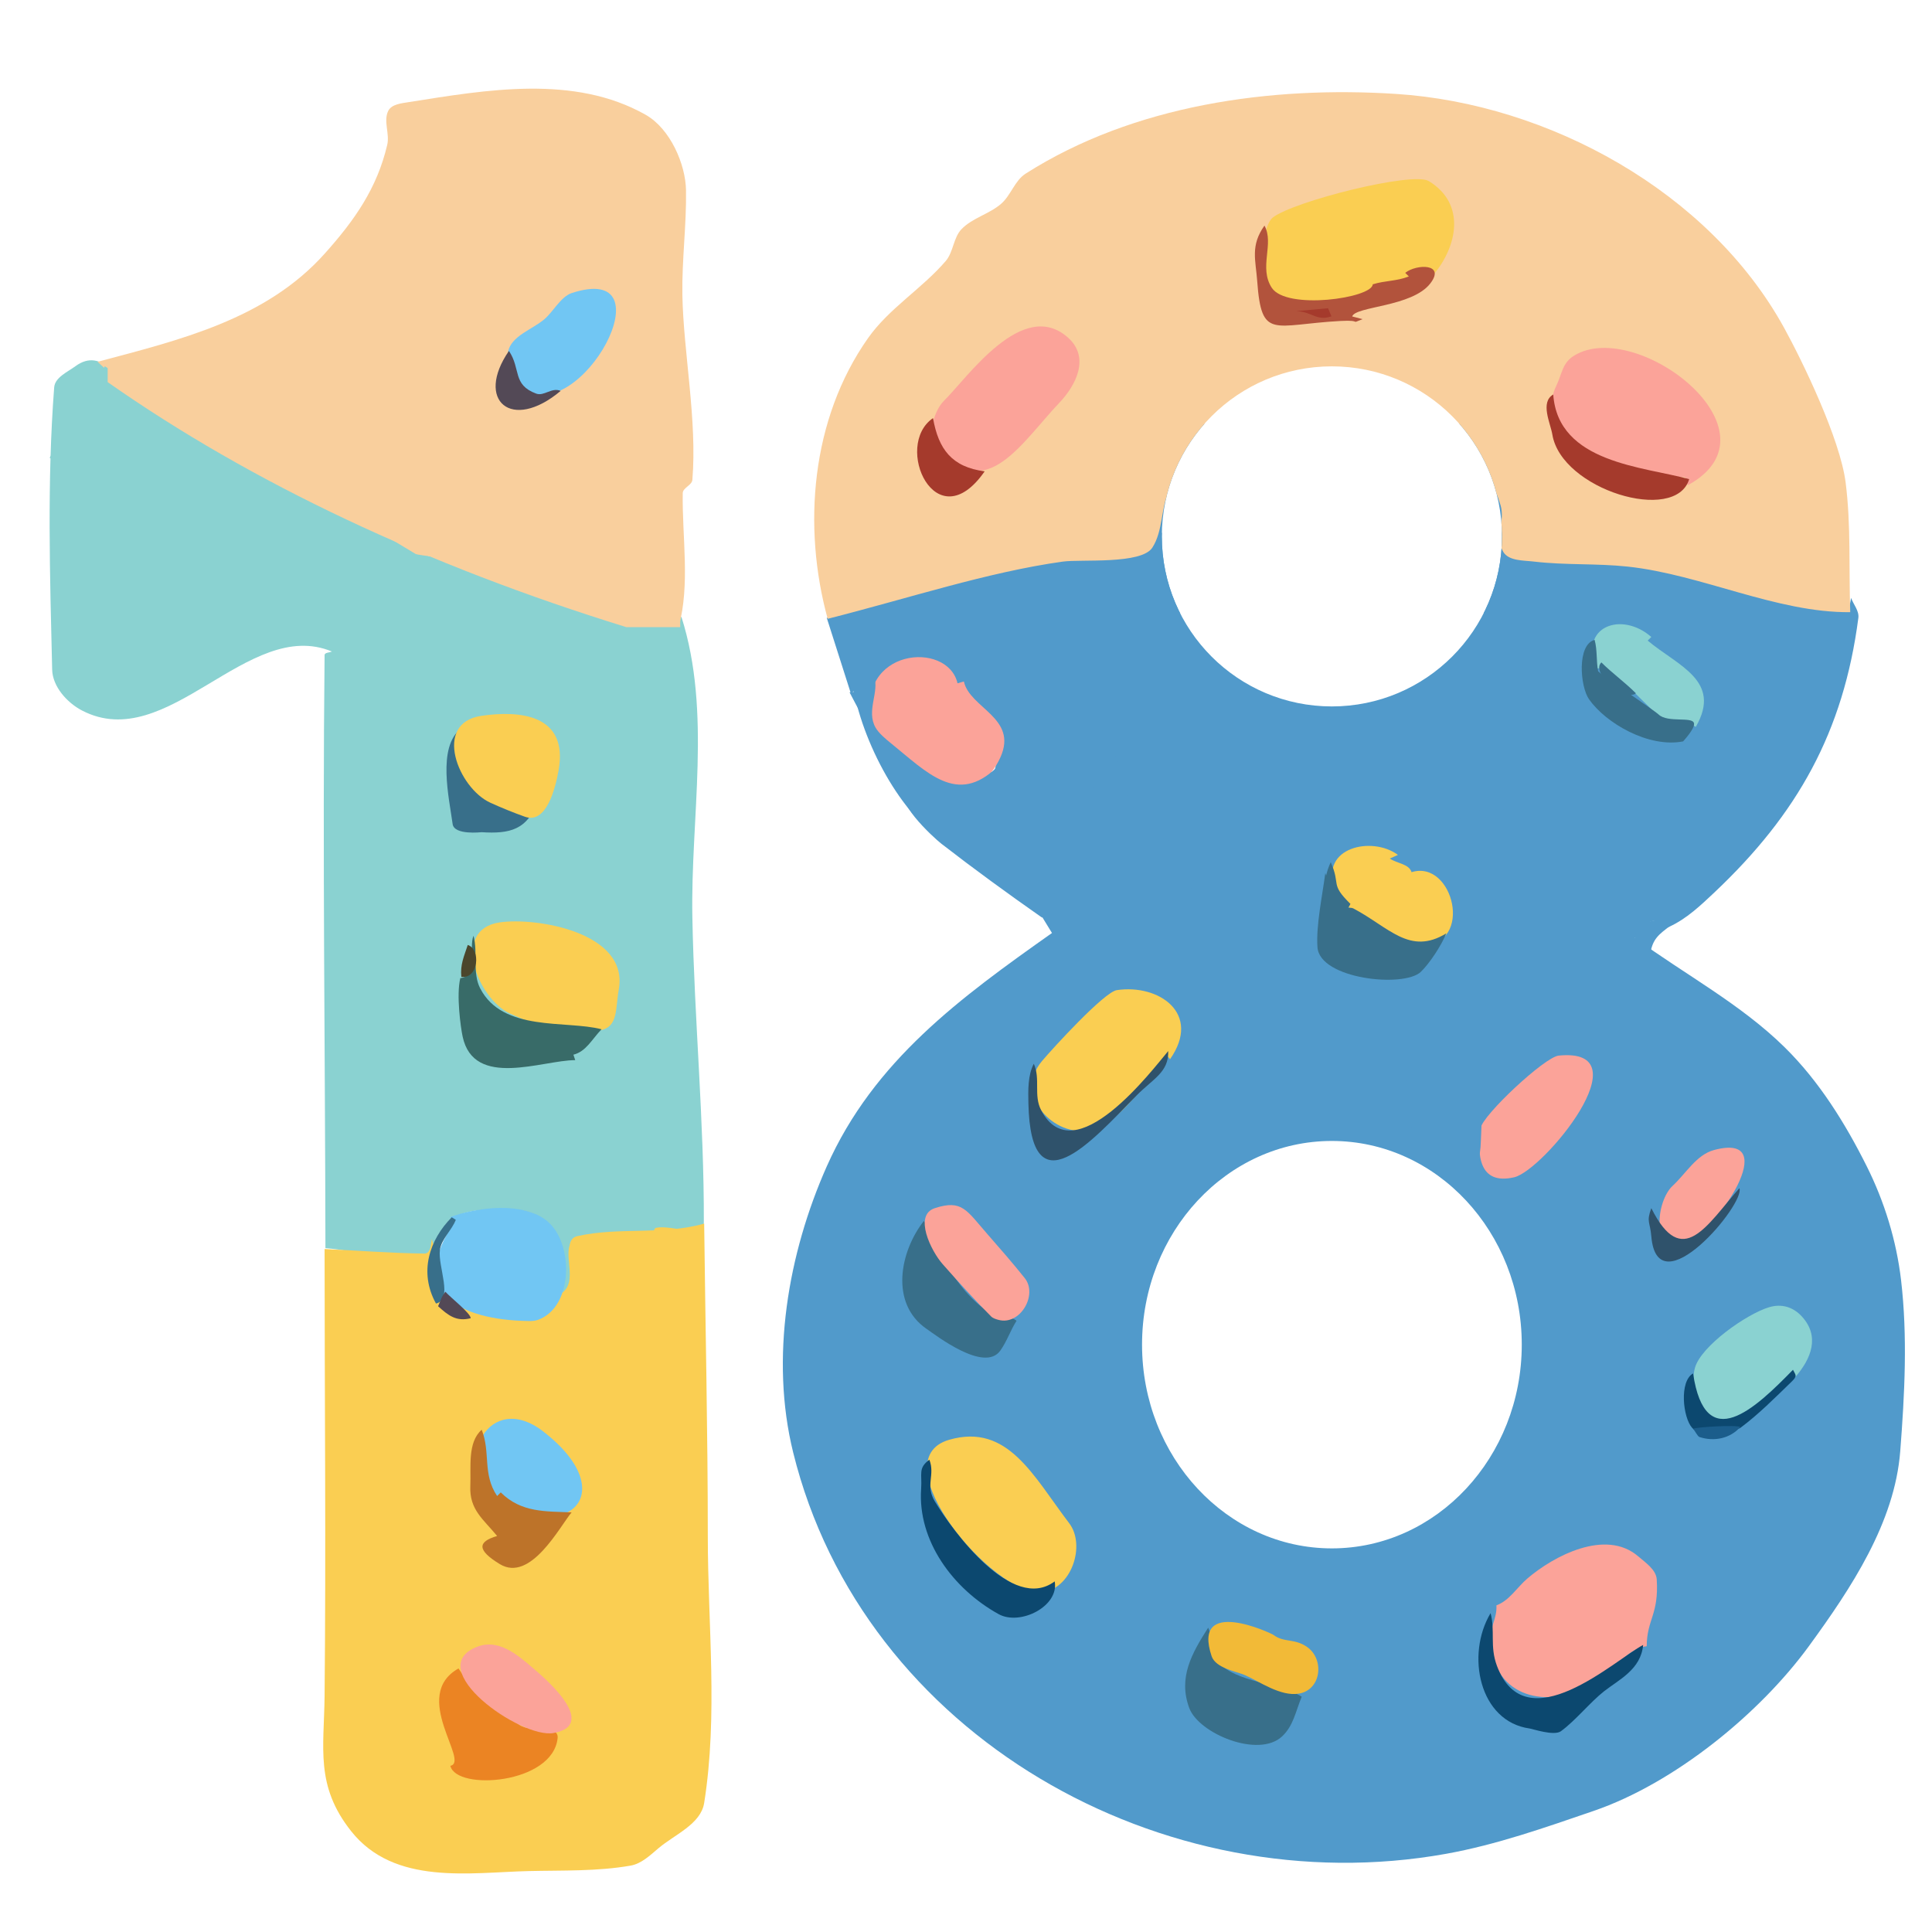
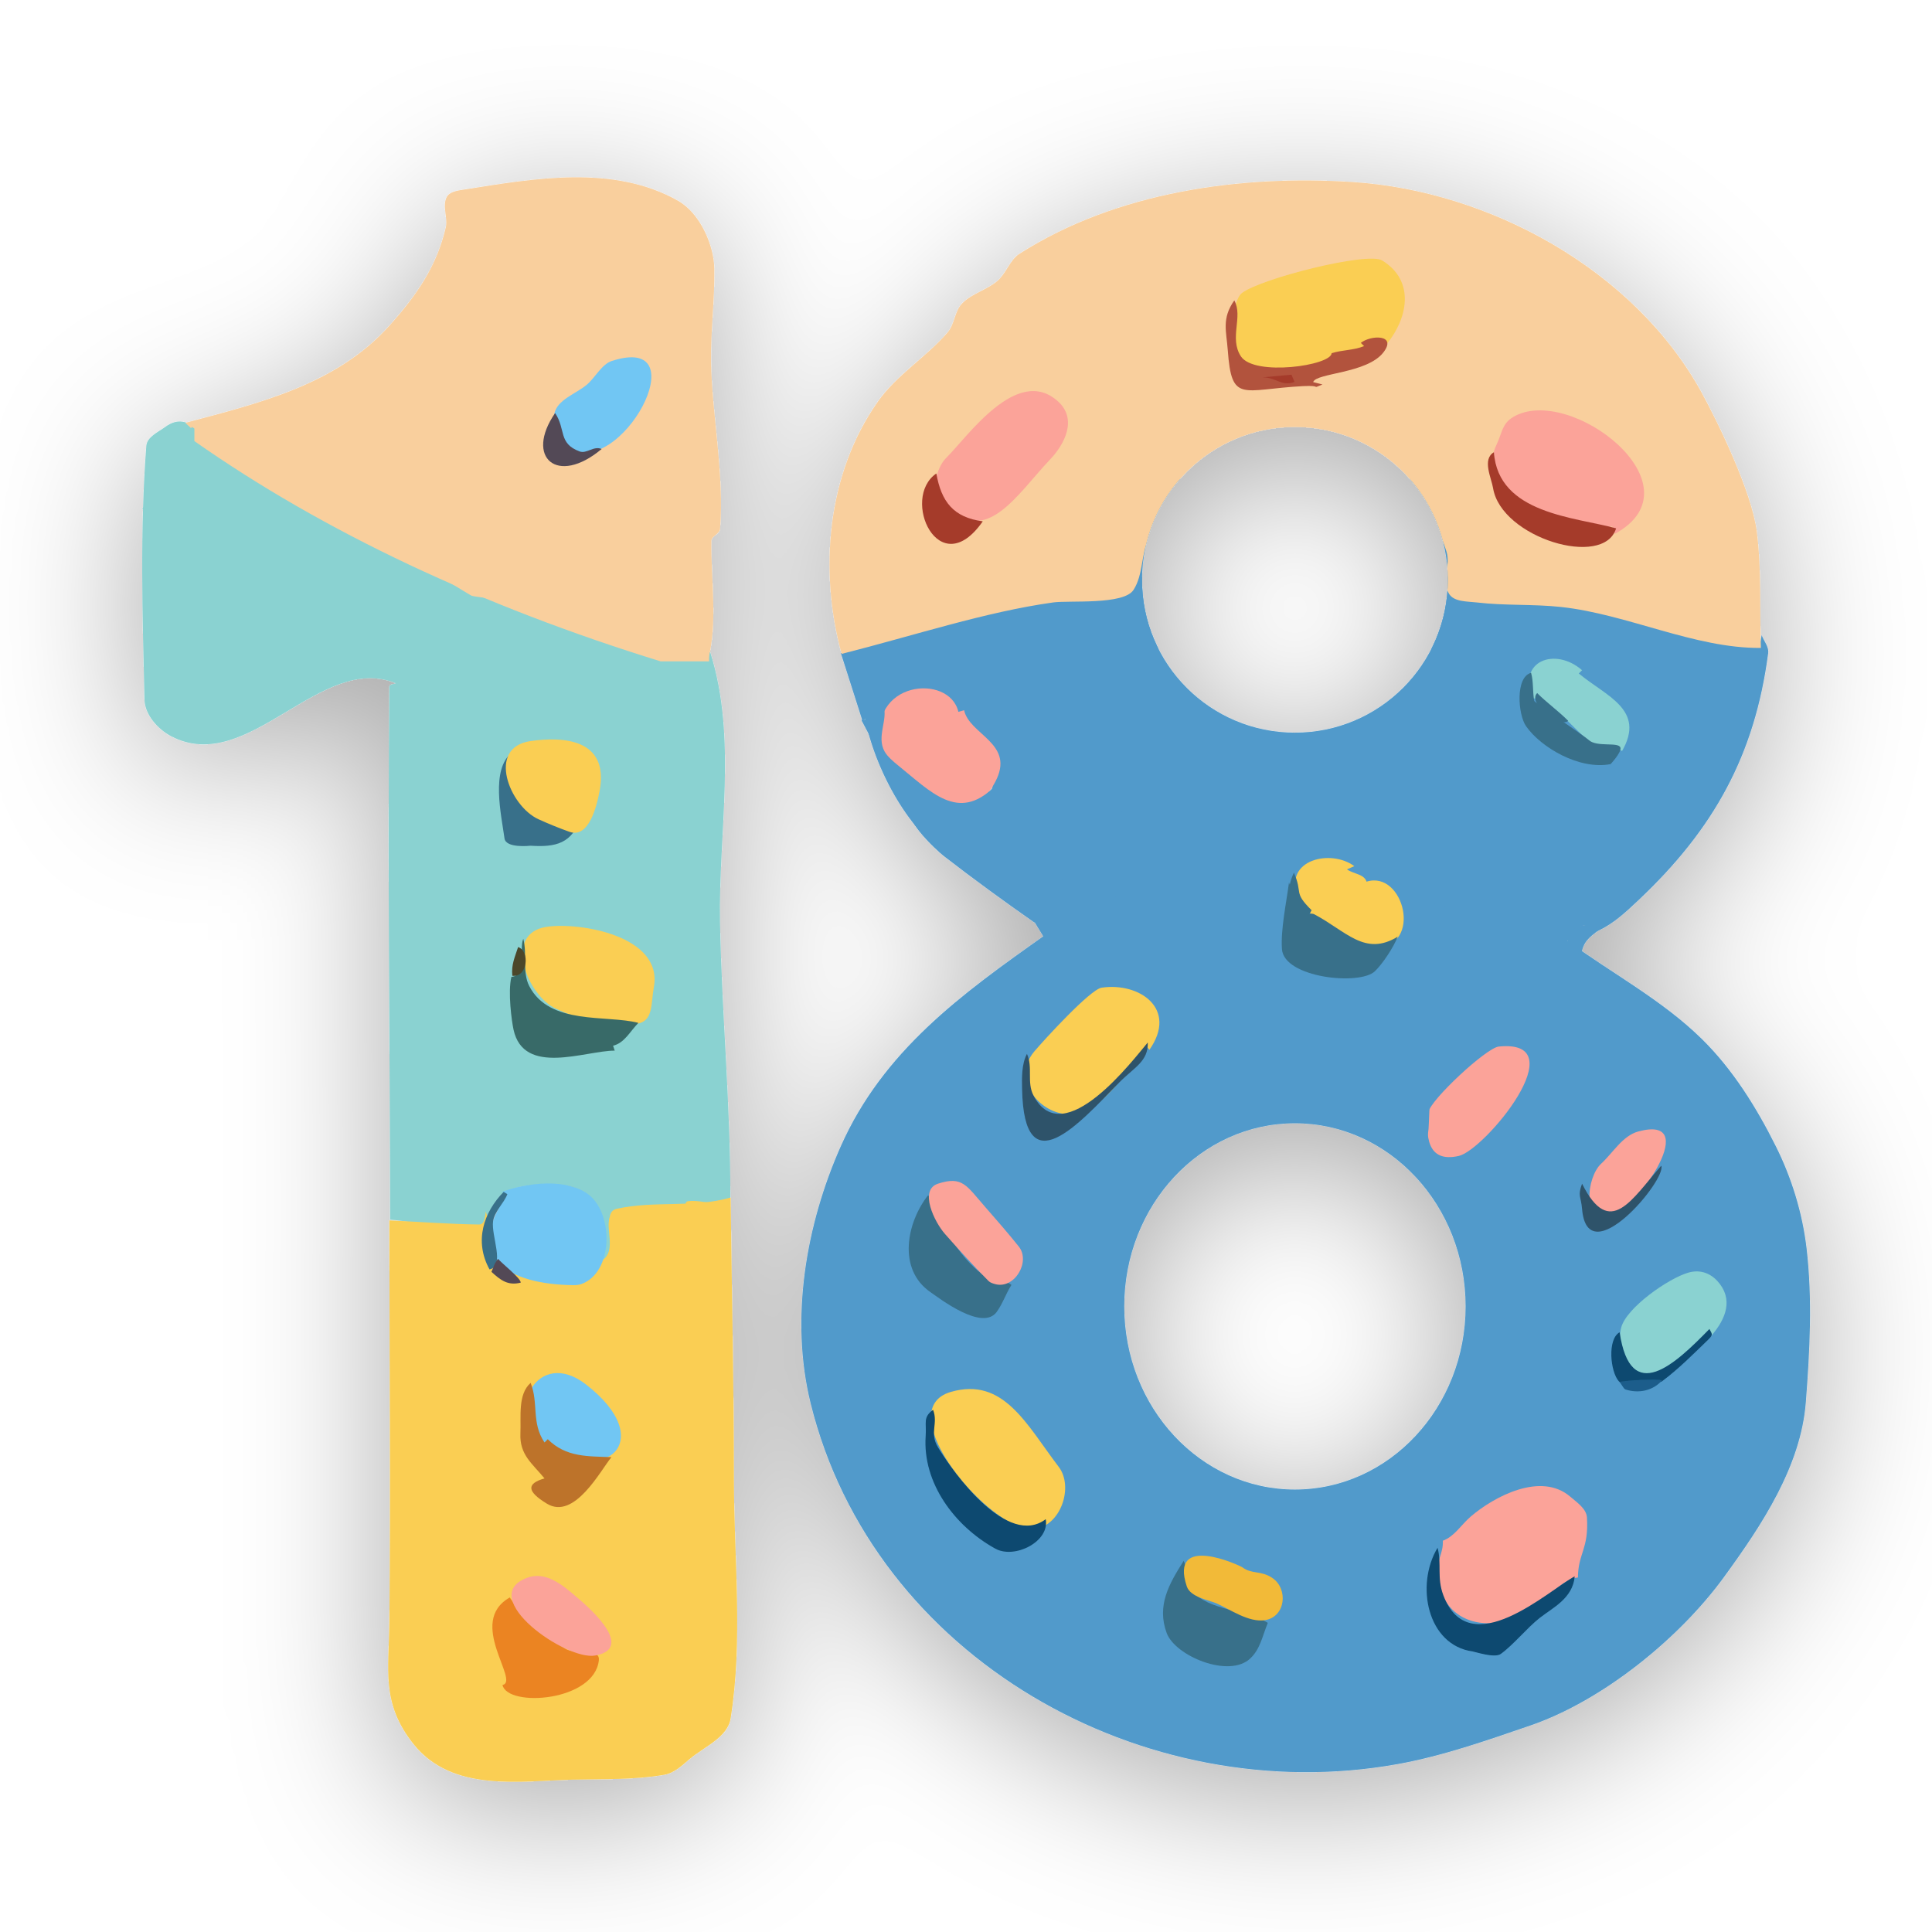
<svg xmlns="http://www.w3.org/2000/svg" xml:space="preserve" stroke-miterlimit="10" style="fill-rule:nonzero;clip-rule:evenodd;stroke-linecap:round;stroke-linejoin:round" viewBox="0 0 1024 1024">
+   <defs>
+     <filter id="b" width="1120.53" height="1120.53" x="-48.267" y="-33.267" color-interpolation-filters="sRGB" filterUnits="userSpaceOnUse">
+       <feDropShadow dx="0" dy="15" flood-color="#000" flood-opacity=".333" in="SourceGraphic" result="Shadow" stdDeviation="40" />
+     </filter>
+   </defs>
  <clipPath id="a">
    <path d="M0 0h1024v1024H0z" />
  </clipPath>
-   <g clip-path="url(#a)">
-     <path fill="#face52" d="M326.833 640.182h39.016v23.712h-39.016v-23.712Zm-74.31-12.854h69.937v93.286h-69.937v-93.286Z" />
-     <path fill="#face52" d="M213.27 678.275h104.572v31.664H213.27v-31.664Z" />
-     <clipPath id="b" clip-rule="nonzero">
-       <path d="M-62.692-110.618V1134.62H1252.98V-110.618H-62.692Zm768.603 304.792c49.782 0 90.176 40.341 90.176 90.123 0 49.783-40.394 90.124-90.176 90.124-49.783 0-90.124-40.341-90.124-90.124 0-49.782 40.341-90.123 90.124-90.123Zm0 410.556c55.567 0 100.657 48.322 100.657 107.946 0 59.625-45.09 107.999-100.657 107.999-55.567 0-100.604-48.374-100.604-107.999 0-59.624 45.037-107.946 100.604-107.946Z" />
+   <g clip-path="url(#a)" filter="url(#b)">
+     <clipPath id="c" clip-rule="nonzero">
+       <path d="M51.733 51.733h920.534v920.534H51.733V51.733Z" />
    </clipPath>
-     <g clip-path="url(#b)">
-       <g fill="#519acb">
-         <path d="M480.95 325.195h77.052v77.246H480.95v-77.246Zm24.497-100.614h438.08v100.26h-438.08v-100.26Zm55.308 153.537h104.55v101.923h-104.55V378.118Z" />
-         <path d="M463.428 398.946c-15.704-33.776-17.064-66.443-3.038-72.964 14.026-6.522 38.127 15.572 53.831 49.348 15.703 33.775 17.064 66.442 3.037 72.964-14.026 6.521-38.126-15.573-53.83-49.348Z" />
+     <g clip-path="url(#c)">
+       <path fill="#face52" d="M345.542 627.23h35.074v21.316h-35.074V627.23Zm-66.801-11.555h62.87v83.86h-62.87v-83.86Z" />
+       <path fill="#face52" d="M243.454 661.474h94.006v28.465h-94.006v-28.465Z" />
+       <clipPath id="d" clip-rule="nonzero">
+         <path d="M-4.625-47.708V1071.71H1178.11V-47.708H-4.624Zm690.943 273.995c44.752 0 81.065 36.265 81.065 81.017 0 44.753-36.313 81.018-81.065 81.018-44.753 0-81.018-36.265-81.018-81.018 0-44.752 36.265-81.017 81.018-81.017Zm0 369.073c49.952 0 90.487 43.44 90.487 97.039 0 53.601-40.535 97.087-90.487 97.087S595.879 746 595.879 692.399c0-53.599 40.487-97.039 90.439-97.039Z" />
+       </clipPath>
+       <g clip-path="url(#d)">
+         <g fill="#519acb">
+           <path d="M484.087 344.07h69.267v69.441h-69.267V344.07Zm22.022-90.448h393.816v90.13H506.109v-90.13Zm49.72 138.024h93.986v91.624h-93.986v-91.624Z" />
+           <path d="M468.336 410.369c-14.117-30.363-15.34-59.729-2.731-65.592 12.609-5.863 34.274 13.999 48.392 44.362 14.116 30.363 15.339 59.729 2.73 65.592-12.609 5.862-34.274-14-48.391-44.362Z" />
+         </g>
+         <path fill="#519acb" d="m445.659 346.141 11.472 35.951c7.71-5.12 24.015-21.589 37.42-15.183 10.122 4.837 18.671 12.65 26.706 20.477 3.266 3.182 4.407 7.983 6.61 11.974l7.356-6.923c9.408 7.541 24.548.297 35.911 4.327 5.975 2.118 9.649 8.864 12.003 14.749 4.118 10.296-8.507 10.902-13.138 12.328.869 8.907 14.353 10.85 22.336 14.892l-4.326-12.114 5.192-.866c2.58 7.569 2.922 16.325 7.74 22.708 4.787 6.341 16.051 7.724 18.22 15.367l-4.367 1.603c15.928 9.935-5.946 15.174-12.939 16.57-1.01-2.596-.417-6.822-3.029-7.788-6.5-2.404-13.844-.673-20.766-1.009l-3.154-21.156-10.276-.267.061 4.463 9.282 2.859-12.79 4.293.516 10.239-11.652.281c3.502 12.311 5.544 7.859-1.844 14.575l4.759 7.788c-43.369 30.657-84.905 60.773-107.303 111.198-18.439 41.511-27.103 91.325-16.009 136.293 33.305 135.004 176.439 215.453 311.094 191.242 24.016-4.317 47.211-12.523 70.296-20.434 38.491-13.191 79.094-46.286 102.626-78.583 20.121-27.618 40.838-58.771 43.471-92.839 2.095-27.118 3.551-54.582.378-81.594-2.202-18.71-7.898-37.259-16.323-54.109-10.258-20.517-22.719-40.558-39.06-56.657-20.993-20.68-47.591-34.763-71.386-52.146 2.661-2.651 4.416-6.78 7.985-7.953 2.796-.918 5.778 3.784 8.451 2.553 8.146-3.749 14.886-10.138 21.406-16.295 39.52-37.317 61.504-76.405 68.591-130.814.436-3.348-2.308-6.346-3.462-9.519l-1.115 6.112c-15.655-.529-30.203-8.498-45.614-11.304-8.66-1.577-17.776.929-26.393-.866-8.402-1.749-15.445-8.056-23.886-9.606-22.51-4.133-45.514-4.874-68.271-7.311-5.602-72.579-82.959-118.751-140.19-61.397-7.829 7.846-12.958 18.125-17.74 28.124-4.801 10.04-.816 26.702-10.816 31.585-23.873 11.658-52.831 6.406-78.767 12.161-25.52 5.664-50.177 14.68-75.266 22.021Z" />
+         <path fill="#f9cf9d" d="M446.091 346.574c38.537-9.751 76.19-22.266 112.063-27.26 8.595-1.196 37.398 1.453 42.631-6.651 5.188-8.034 3.972-18.888 8.053-27.537 13.776-29.203 42.889-59.166 78.729-57.443 37.547 1.805 68.344 29.455 79.137 64.806 2.162 7.08-2.524 15.815 1.269 22.172 2.64 4.424 9.624 4.047 14.74 4.653 14.79 1.756 29.81.797 44.618 2.391 35.284 3.799 70.957 22.049 105.983 21.71-.735-20.618.414-41.389-2.207-61.853-2.651-20.709-20.41-57.462-29.303-73.624-35.745-64.965-112.299-106.749-184.858-111.451-59.693-3.87-125.058 5.198-176.533 37.978-5.207 3.317-7.012 10.334-11.681 14.375-5.638 4.883-13.659 6.699-18.847 12.057-3.935 4.064-3.862 10.909-7.546 15.203-11.312 13.183-26.981 22.509-36.991 36.705-27.224 38.609-31.292 89.873-19.257 133.769Z" />
+         <path fill="#8ad2d1" d="M209.85 362.15c-1.153.577-3.447.44-3.461 1.73-1.014 94.182.267 188.374.4 282.561 15.684 1.132 31.766 7.085 47.051 3.395 7.42-1.79 7.128-14.784 13.988-18.129 9.184-4.478 20.251-4.195 30.446-3.535 21.429 1.39 20.7 25.616 21.476 39.447 8.947-6.959-3.825-24.545 8.862-25.843 10.98-1.123 22.179.991 33.107-.551 1.73-.243.977-4.153 2.688-4.495 7.458-1.493 22.661 5.154 22.684-2.451.141-48.486-4.539-96.878-5.469-145.355-.915-47.761 9.281-97.691-5.191-143.216-12.718 1.106-36.443-3.995-48.017-7.407-19.914-5.868-38.534-15.626-58.422-21.582-4.522-1.355-9.547.849-14.159-.154-15.114-3.285-32.453-13.564-47.281-18.452-25.806-8.506-48.825 14.229-74.313-6.166l4.653-2.919-6.058-1.731 21.634-2.596c-9.639-3.896-19.776-6.732-28.915-11.687-13.332-7.228-6.27-22.807-5.7-34.609-11.497-4.163-19.084-21.771-32.182-12.191-3.849 2.814-9.761 5.349-10.125 10.102-3.427 44.699-2.024 89.67-.96 134.487.19 8.024 7.079 15.741 14.198 19.448 40.834 21.27 79.02-44.735 119.066-28.101Z" />
+         <path fill="#face52" d="M257.445 642.091c-.244 1.149-.175 6.962-3.461 6.923-15.881-.192-31.73-1.442-47.595-2.164 0 70.959.704 141.921 0 212.877-.248 24.99-4.553 42.823 12.691 64.543 20.592 25.937 56.556 19.618 84.661 18.963 16.172-.375 32.524.189 48.459-2.596 5.077-.886 9.203-4.824 13.126-8.165 7.824-6.666 20.308-11.537 21.921-21.689 6.653-41.881 1.731-84.801 1.731-127.207 0-49.617-1.154-99.227-1.731-148.84-19.676 5.622-40.296 1.49-60.404 5.959-7.609 1.691-1.257 15.757-4.064 23.029-2.403 6.226-7.792 11.125-13.166 15.08-3.515 2.586-22.863 1.938-24.477 1.795-41.295-3.646-18.732-11.219-27.691-38.508Z" />
+         <path fill="#f9cf9d" d="M98.22 224.126c7.043 6.302 13.988 14.118 23.175 16.338.369 5.633-1.033 11.674 1.107 16.897 7.144 17.44 55.31 30.69 72.17 30.013-1.561 2.589-5.78 6.926.03 9.761 3.771 1.841 8.606.159 12.456 1.832 1.576.685.744 3.948 2.335 4.596 11.17 4.55 6.393-3.425 14.635 1.907 13.321 8.614 28.204 12.158 43.967 11.736l.76 4.119c13.798 2.107 20.974 6.502 32.606 6.373l-2.479 2.866c13.62 1.555 73.32 14.951 76.151 19.904 5.477-20.54 1.593-42.49 1.896-63.746.036-2.612 4.376-3.745 4.593-6.348 2.364-28.284-4.328-61.379-4.759-88.266-.265-16.594 1.997-33.163 1.731-49.757-.196-12.284-7.461-29.283-19.26-35.95-34.033-19.235-75.861-11.868-112.844-6.009-3.492.553-8.171.989-9.762 4.144-2.429 4.819.748 10.928-.485 16.181-4.869 20.76-15.556 35.96-29.854 51.921-28.131 31.401-69.301 41.111-108.169 51.488Z" />
+         <path fill="#519acb" d="M535.223 390.706c-14.383 10.388-2.675 24.757-15.046 37.697-14.16 14.81-14.535 7.924-32.771-1.261-.914-.46-2.134-.132-3.053.317-8.68 4.241 12.115 23.335 15.924 26.289 15.748 12.212 31.44 23.611 47.926 35.176 7.692-5.449 4.771-1.508 6.057-13.413l5.69-.264c1.998-7.406 6.511-22.02 17.675-12.717-7.187 17.934 9.792 12.304 21.201 12.548 2.297 11.824 4.782 5.436 13.846 7.789 3.883-6.214 8.955-2.075 15.144-4.76-3.276-2.745-7.724.984-9.953-2.163-3.04-4.295 5.533-9.313.866-17.307-4.779-8.186-11.333-4.141-16.465-10.105-2.456-2.855-.786-7.581-2.14-11.097-2.51-6.518-7.845-3.304-4.76-11.25-5.289-2.063-2.417-1.802-8.653 0l5.624 10.385c-8.435-1.925-13.79-7.76-21.912-10.498 6.85-.584 2.699.375 11.529-5.511-1.356-3.126-1.368-13.443-.695-17.364-3.767-2.146-6.289-6.141-10.123-8.164-11.263-5.94-24.861 5.496-35.911-4.327Z" />
+         <path fill="#fba399" d="M764.736 816.611c.319 6.768-3.386 10.394-2.886 17.33 1.952 27.048 27.263 31.983 48.039 20.972 9.267-4.911 16.472-17.834 26.445-18.799.097-12.943 5.812-15.007 4.79-31.77-.287-4.715-5.267-7.99-8.847-11.071-15.449-13.294-40.226-.215-52.82 10.579-4.93 4.226-8.609 10.565-14.721 12.759Z" />
+         <path fill="#face52" d="m728.196 182.589-3.894-1.73c3.762-1.506 8.898-3.5 10.817 1.298 10.729-13.05 15.342-33.158-2.596-44.133-7.671-4.693-64.167 9.55-74.302 17.312-6.377 4.884-8.75 39.712 5.939 40.233 19.823.705 46.53-2.57 64.036-12.98Z" />
+         <path fill="#fba399" d="m854.538 279.076 1.371 3.855c46.629-25.446-24.057-79.77-53.944-61.882-5.925 3.547-5.785 8.442-8.864 14.849-12.756 26.547 43.098 44.613 61.437 43.178Z" />
+         <path fill="#face52" d="M504.069 737.712c-33.551 9.587 21.041 74.534 43.701 72.69 14.437-1.175 21.444-22.323 13.413-32.884-17.205-22.623-29.244-47.769-57.114-39.806Zm103.41-183.454 1.731 2.163c15.29-21.82-5.365-35.919-25.347-32.924-6.041.905-30.611 27.814-35.66 33.79-13.528 16.01 5.614 36.668 22.931 32.883 14.18-3.1 27.447-23.744 36.345-35.912Z" />
+         <path fill="#fba399" d="m498.012 267.827 1.731-2.597c21.428 27.239 39.125-3.089 56.814-21.68 7.688-8.079 14.65-21.317 4.212-30.801-21.639-19.659-48.216 19.115-59.295 29.982-5.415 5.311-8.384 18.942-3.462 25.096Z" />
+         <path fill="#face52" d="M337.922 542.575c8.425-1.622 7.013-10.436 8.635-19.363 4.948-27.232-39.274-34.546-56.749-31.988-23.462 3.436-10.434 36.442 4.874 43.397a212.36 212.36 0 0 0 16.414 6.656c10.149 3.625 16.997 3.192 26.826 1.298Z" />
+         <path fill="#71c6f3" d="m266.098 631.707 2.596 1.731c-23.358 33.608 1.244 47.236 34.877 47.717 1.51.022 3.075-.046 4.497-.556 16.954-6.085 17.064-36.401 4.526-46.94-11.457-9.632-33.833-6.748-46.496-1.952Z" />
+         <path fill="#fba399" d="m510.992 376.428-3.028.866c-4.77-20.604-48.583-16.547-40.934 18.898 3.164 14.66 21.132 21.81 34.083 29.375 12.12 7.079 22.724-2.828 27.296-13.016 8.454-18.839-14.623-23.336-17.417-36.123Z" />
+         <path fill="#519acb" d="M746.801 438.301c2.54 7.363-1.572 14.961.432 22.066 1.399 4.958 9.356.551 11.683 4.759 2.172 3.928-.217 7.056.405 11.295.837 5.716 7.248 3.085 10.411 5.147 6.153 4.01-.253 7.587 9.519 3.895l-2.162-2.164c4.868-3.855 10.151-8.19 16.307-9.008-2.01-4.62 3.243-12.234 6.192-16.52-14.603-7.12 7.672-28.376-27.84-26.088l-1.412 5.574-23.535 1.044Z" />
+         <path fill="#8ad2d1" d="M894.776 674.542c-10.62 3.106-32.636 18.515-35.479 28.989-3.204 11.805 4.838 31.841 20.135 24.722 15.242-7.093 47.938-30.445 30.883-49.208-4.282-4.711-9.818-6.177-15.539-4.503Z" />
+         <path fill="#fba399" d="M794.395 554.691c-6.668.665-36.384 28.464-37.209 34.614-1.647 12.258-1.058 27.301 16.008 23.364 13.849-3.195 62.55-62.103 21.201-57.978Z" />
+         <path fill="#face52" d="M724.302 467.29c-1.315-4.041-6.813-4.032-10.384-6.49l3.894-1.731c-12.464-9.21-37.146-3.439-30.114 15.618 4.292 11.633 17.969 16.047 27.518 21.592 6.337 3.68 6.466 5.761 13.964 5.761 24.921 0 15.071-40.917-4.878-34.75Z" />
+         <path fill="#71c6f3" d="m288.597 765.404 1.731-1.731c28.506 25.038 59.534.52 20.202-29.921-25.54-19.766-43.616 14.19-21.933 31.652Z" />
+         <path fill="#eb8423" d="M266.322 893.082c2.744 12.036 48.823 8.764 51.091-13.182.7-6.765-12.741-2.562-17.998-6.174-15.417-10.592-20.592-13.885-29.221-27.039-23.092 13.09 5.63 44.518-3.872 46.395Z" />
+         <path fill="#386f8a" d="M491.955 633.438c-11.385 14.422-16.432 39.327 1.298 51.488 4.716 3.235 27.47 20.865 35.047 10.384 3.176-4.394 4.87-9.708 7.788-14.278-3.75-3.001-6.108.499-9.745-1.705-18.872-11.437-25.251-28.462-34.388-45.889Zm135.427 193.839c-7.796 12.233-14.368 23.74-9.023 38.241 4.497 12.208 33.059 24.107 44.277 13.525 5.318-5.016 6.277-11.377 9.312-18.883-10.698-6.875-31.255-6.423-40.023-16.784-3.995-4.721-1.938-10.816-4.543-16.099Z" />
+         <path fill="#71c6f3" d="M293.789 219.366c-1.324 6.547.787 13.492 7.228 17.779 27.385 18.226 70.339-61.174 23.127-45.783-5.133 1.673-8.856 8.934-13.026 12.467-5.92 5.014-15.791 7.933-17.329 15.537Z" />
+         <path fill="#386b68" d="M277.347 497.577c-2.432 5.812 2.431 19.299-6.29 20.193-1.978 8.078.179 23.528 1.099 27.834 5.342 25.023 38.012 11.25 53.652 11.25l-.866-2.596c6.062-1.515 8.765-7.282 13.413-12.115-17.019-4.41-46.977 1.448-57.828-19.483-3.812-7.352-.996-16.888-3.18-25.083Z" />
+         <path fill="#8ad2d1" d="M812.375 370.338c8.275-2.472 26.824 22.435 34.374 25.993 3.949 1.861 9.348-.69 12.98 1.73 12.694-22.056-8.617-29.102-22.932-41.104l1.731-1.73c-14.08-12.369-34.569-5.147-26.153 15.111Z" />
+         <path fill="#fba399" d="M497.147 627.38c-10.269 3.335-1.734 20.5 3.691 26.628 7.513 8.487 15.092 16.932 23.108 24.947.909.908 2.249 1.302 3.488 1.644 10.325 2.852 18.932-11.913 12.548-19.903-5.693-7.123-11.691-14-17.702-20.858-10.081-11.498-12.105-16.688-25.133-12.458Z" />
+         <path fill="#386f8a" d="M683.198 467.723c-1.423 10.838-4.46 25.02-3.74 35.338 1.061 15.201 41.205 19.45 49.259 11.718 4.101-3.937 9.751-12.464 12.126-18.328-17.433 10.669-27.286-2.887-44.233-11.854-2.548-1.348-8.846 1.775-12.265 1.637.127-6.935 1.113-12.3-1.147-18.511Z" />
+         <path fill="#fba399" d="M279.078 836.362c-26.591 10.355 20.792 43.863 36.345 41.105 23.229-4.121-7.569-29.049-9.637-30.85-8.12-7.076-16.877-14.082-26.708-10.255Z" />
+         <path fill="#0c486f" d="M494.551 747.231c-5.492 4.066-3.413 6.594-3.926 13.94-1.726 24.722 15.227 47.661 36.931 59.652 10.214 5.643 28.901-3.728 26.704-15.613-20.139 15.079-48.516-23.919-57.111-38.102-4.67-7.706.243-12.456-2.598-19.877Z" />
+         <path fill="#f2ba37" d="M658.535 830.738c-1.277-.958-39.039-18.503-29.511 10.098 1.911 5.739 11.934 7.322 15.666 8.94 6.951 3.013 17.173 10.417 25.921 8.915 10.829-1.859 12.226-16.49 3.858-22.267-6.063-4.184-10.915-1.924-15.934-5.686Z" />
+         <path fill="#0c486f" d="M761.945 820.354c-11.88 19.793-5.425 51.63 18.605 54.949 1.407.195 11.637 3.672 14.902 1.305 6.887-4.995 13.868-13.765 20.577-19.045 6.996-5.505 17.546-10.329 18.606-22.065-13.535 7.16-55.917 46.678-69.662 9.951-3.493-9.334-.761-16.594-3.028-25.095Z" />
+         <path fill="#bd7329" d="M281.242 732.953c-6.85 6.055-5.025 17.753-5.415 26.887-.479 11.247 6.234 15.773 12.77 23.736-9.307 2.727-9.752 6.701 1.298 13.413 14.617 8.879 28.496-17.819 34.181-24.662-12.311-.516-24.032.197-33.748-9.519l-1.731 1.73c-7.087-10.52-3.038-20.79-7.355-31.585Z" />
+         <path fill="#fba399" d="M868.383 599.689c-8.37 2.245-13.383 11.24-19.76 17.114-7.577 6.982-10.989 32.436 6.779 26.586 13.747-4.525 46.373-52.655 12.981-43.7Z" />
+         <path fill="#b2533c" d="M654.208 159.225c-6.803 9.57-4.182 16.425-3.461 26.393 2.05 28.342 7.384 20.778 39.806 19.038 10.992-.59 3.699 1.785 10.385-.866l-4.931-1.279c1.527-4.922 28.544-4.447 37.242-15.757 7.333-9.535-6.567-9.309-11.976-5.03l1.731 1.731c-6 2.338-11.259 1.895-17.206 3.748-.287 6.575-41.102 12.438-48.12 1.63-6.286-9.682 1.297-20.968-3.47-29.608Z" />
+         <path fill="#519acb" d="M703.101 577.622c16.652 8.906 31.594 15.87 47.594 26.394 1.828-3.418.967-6.464 3.461-9.519 1.875 4.856-.596 9.209 1.732 13.845 1.7-13.338 1.11-6.561 1.73-20.335-4.65-1.329-6.421-7.295-8.964-11.41-9.075-14.682-18.022-11.325-33.438-8.926-9.574 1.489-10.172-.486-12.115 9.951Z" />
+         <path fill="#386f8a" d="M308.068 432.676c-2.965-2.072-7.34.132-10.818-.866-8.855-2.538-20.41-13.17-21.003-22.898l-2.361.399c-1.696-3.822-.088-6.908-2.596-10.384-11.283 8.869-5.582 32.96-3.894 45.431.734 5.416 13.613 3.88 13.846 3.894 13.227.824 22.135-.955 26.826-15.576Z" />
+         <path fill="#8ad2d1" d="M121.584 240.567c-5.138 5.986-4.523 15.382-4.314 23.266.364 13.745 27.679 9.343 27.679 19.137 5.338 1.133 2.563.225 8.221 3.029l-5.625 1.731c9.033 3.808 43.462 12.142 49.336.816-14.87-1.415-66.682-17.621-73.272-31.757-2.631-5.644.968-10.65-2.025-16.222Z" />
+         <path fill="#a53a2c" d="M791.799 239.703c-6.384 3.696-1.303 13.718-.432 19.037 4.303 26.274 58.726 42.762 65.202 21.294-21.596-6.002-62.477-7.563-64.77-40.331Z" />
+         <path fill="#386f8a" d="M853.672 404.984c.306-.397 5.74-6.144 5.192-8.653-.724-3.319-12.538-.099-16.815-4.129-2.332-2.198-28.694-19.789-28.869-20.708-.935-4.904-.33-10.074-1.67-14.883-8.459 2.268-6.968 22.168-2.648 28.317 7.988 11.366 28.344 23.263 44.81 20.056Z" />
+         <path fill="#519acb" d="M468.158 373.832c-6.395 8.691-2.251 6.549-11.643 7.768 8.157 15.65 14.279 26.331 25.114 40.337.572.74 1.273 1.583 1.239 2.518-.379 10.502-3.306 2.597 0 9.519.008-.058-.368-7.797 3.388-6.256 18.281 7.497 29.644 21.438 40.444-10.416-18.918 18.337-33.17 2.532-50.751-11.669-2.241-1.81-5.512-4.551-7.041-7.223-4.613-8.063 2.029-17.16-.75-24.578Z" />
+         <path fill="#2f526b" d="M608.345 552.527c-7.251 8.561-44.808 58.554-60.575 28.124-3.656-7.057-.204-14.949-3.461-22.066-2.889 5.438-2.709 12.746-2.576 18.854 1.111 51.138 29.902 18.378 51.471-3.676 7.752-7.928 15.489-11.11 15.141-21.236Z" />
+         <path fill="#8ad2d1" d="M131.535 288.162c12.558 15.859 42.79 20.033 61.873 8.653l-1.297-4.326c-15.545 2.263-49.784-16.659-60.576-4.327Z" />
+         <path fill="#a53a2c" d="M496.282 250.952c-19.169 13.111 1.439 58.684 24.611 25.363-15.674-2.064-21.998-10.552-24.611-25.363Z" />
+         <path fill="#2f526b" d="M880.498 617.861c-15.591 17.651-27.168 39.122-41.97 9.519-2.448 6.673-.595 6.352 0 13.413 2.913 34.554 44.95-15.633 41.97-22.932Z" />
+         <path fill="#0c486f" d="M906.025 704.396c-18.001 18.464-41.761 41.043-47.593 1.731-6.656 3.742-4.89 20.997-.434 25.961 4.064 4.525 12.163-.172 18.242-.349 1.567-.046 3.432 1.284 4.691.349 8.76-6.512 16.475-14.339 24.33-21.918 3.022-2.915 2.11-3.109.764-5.774Z" />
+         <path fill="#534956" d="M294.222 218.934c-16.233 23.493 1.124 38.811 24.663 19.038-4.347-1.816-7.908 2.697-11.683 1.298-11.442-4.242-7.184-11.725-12.98-20.336Z" />
+         <path fill="#386f8a" d="M266.964 631.707c-10.543 10.725-15.809 26.033-7.508 41.11 8.394-1.807.805-17.686 1.883-25.534.707-5.152 5.652-9.401 7.577-14.324l-1.952-1.252Z" />
+         <path fill="#519acb" d="M838.096 505.798c1.139-6.689 3.984-8.859 9.519-12.98-10.712-8.153-26.085 6.598-9.519 12.98Z" />
+         <path fill="#386f8a" d="M685.794 462.53c-3.999 8.411-3.422 17.1-1.298 25.961 5.303-2.824 7.807.004 10.671-6.074-9.937-9.785-4.455-8.767-9.373-19.887Z" />
+         <path fill="#1b5d8b" d="M858.432 732.52c.801.802 2.133 3.596 3.028 3.894 7.065 2.356 14.735.652 19.471-4.759-1.722-1.148-21.723.088-22.499.865Z" />
+         <path fill="#534956" d="M263.935 667.186c-2.356 3.57-1.062 1.339-3.462 6.923 4.87 4.438 8.746 7.444 15.529 5.711.073-2.314-9.897-10.082-12.067-12.634Z" />
+         <path fill="#386f8a" d="M814.731 367.342c-5.471 5.471 12.427 18.726 16.442 14.711-5.232-5.232-11.414-9.683-16.442-14.711Z" />
+         <path fill="#4b462c" d="M274.607 501.968c-1.803 5.529-3.649 9.336-3.062 15.223 8.25.956 9.334-13.193 3.062-15.223Z" />
+         <path fill="#a53a2c" d="M669.174 199.995c7.489.061 9.933 4.991 16.95 2.448l-1.612-3.851-15.338 1.403Z" />
      </g>
-       <path fill="#519acb" d="m438.202 327.499 12.762 39.992c8.576-5.696 26.714-24.016 41.626-16.89 11.259 5.381 20.769 14.072 29.708 22.779 3.633 3.539 4.902 8.88 7.352 13.319l8.183-7.701c10.466 8.389 27.307.331 39.948 4.814 6.646 2.356 10.733 9.86 13.352 16.406 4.581 11.454-9.464 12.128-14.615 13.714.967 9.908 15.966 12.07 24.847 16.566l-4.813-13.476 5.776-.963c2.87 8.42 3.25 18.16 8.61 25.26 5.325 7.054 17.855 8.593 20.268 17.095l-4.858 1.783c17.718 11.051-6.615 16.879-14.394 18.432-1.123-2.888-.463-7.589-3.369-8.663-7.231-2.674-15.4-.749-23.1-1.123l-3.509-23.534-11.43-.296.067 4.964 10.326 3.18-14.228 4.776.574 11.39-12.962.312c3.896 13.695 6.167 8.743-2.051 16.214l5.294 8.663c-48.243 34.103-94.448 67.604-119.364 123.696-20.511 46.177-30.149 101.59-17.808 151.612 37.049 150.179 196.27 239.67 346.06 212.738 26.716-4.803 52.518-13.931 78.197-22.731 42.818-14.674 87.985-51.488 114.161-87.416 22.383-30.722 45.428-65.376 48.358-103.274 2.33-30.166 3.95-60.717.42-90.765-2.45-20.813-8.786-41.446-18.158-60.19-11.411-22.823-25.272-45.117-43.45-63.025-23.352-23.005-52.94-38.671-79.41-58.007 2.961-2.949 4.913-7.543 8.883-8.847 3.11-1.022 6.427 4.209 9.401 2.84 9.061-4.171 16.559-11.278 23.812-18.127 43.962-41.511 68.417-84.993 76.3-145.517.485-3.725-2.567-7.06-3.851-10.589l-1.24 6.799c-17.415-.589-33.598-9.453-50.741-12.575-9.634-1.754-19.774 1.034-29.36-.963-9.346-1.946-17.181-8.962-26.57-10.686-25.041-4.597-50.63-5.421-75.945-8.132-6.232-80.737-92.283-132.099-155.947-68.298-8.709 8.727-14.414 20.162-19.734 31.285-5.341 11.168-.908 29.703-12.032 35.135-26.556 12.968-58.769 7.126-87.62 13.528-28.388 6.3-55.817 16.33-83.726 24.496Z" />
-       <path fill="#f9cf9d" d="M438.683 327.98c42.869-10.846 84.754-24.768 124.659-30.323 9.561-1.331 41.601 1.616 47.422-7.399 5.771-8.937 4.419-21.011 8.958-30.632 15.325-32.485 47.71-65.816 87.578-63.9 41.768 2.008 76.026 32.766 88.032 72.09 2.405 7.876-2.808 17.593 1.412 24.664 2.937 4.922 10.705 4.502 16.397 5.177 16.452 1.953 33.16.886 49.633 2.659 39.249 4.226 78.932 24.527 117.895 24.15-.818-22.935.46-46.041-2.455-68.805-2.949-23.036-22.704-63.92-32.597-81.899-39.763-72.267-124.921-118.747-205.635-123.978-66.403-4.304-139.115 5.782-196.375 42.247-5.793 3.69-7.801 11.495-12.994 15.991-6.272 5.431-15.195 7.452-20.966 13.412-4.377 4.521-4.296 12.135-8.394 16.911-12.583 14.665-30.014 25.039-41.149 40.831-30.283 42.949-34.809 99.975-21.421 148.804Z" />
-       <path fill="#8ad2d1" d="M175.889 345.307c-1.283.642-3.835.49-3.85 1.925-1.128 104.767.297 209.546.445 314.32 17.447 1.259 35.336 7.881 52.339 3.777 8.254-1.992 7.929-16.446 15.561-20.167 10.216-4.981 22.527-4.667 33.868-3.932 23.837 1.546 23.026 28.495 23.889 43.88 9.953-7.741-4.254-27.304 9.859-28.747 12.214-1.25 24.671 1.102 36.828-.613 1.924-.271 1.086-4.62 2.99-5.001 8.296-1.66 25.208 5.734 25.233-2.726.157-53.936-5.049-107.767-6.083-161.693-1.018-53.129 10.324-108.671-5.775-159.313-14.147 1.23-40.539-4.444-53.414-8.239-22.152-6.528-42.865-17.383-64.988-24.008-5.03-1.507-10.62.944-15.751-.171-16.812-3.655-36.1-15.089-52.595-20.526-28.707-9.462-54.313 15.828-82.665-6.86l5.175-3.247-6.739-1.925 24.066-2.888c-10.722-4.334-21.999-7.489-32.165-13.001-14.83-8.04-6.975-25.37-6.34-38.499-12.79-4.63-21.23-24.218-35.8-13.561-4.281 3.131-10.858 5.95-11.263 11.238-3.812 49.723-2.251 99.748-1.068 149.603.212 8.926 7.875 17.51 15.794 21.634 45.424 23.66 87.902-49.763 132.449-31.26Z" />
-       <path fill="#face52" d="M228.833 656.713c-.271 1.278-.194 7.745-3.85 7.701-17.665-.213-35.296-1.604-52.944-2.407 0 78.935.783 157.873 0 236.804-.276 27.799-5.065 47.636 14.117 71.797 22.907 28.853 62.913 21.823 94.177 21.095 17.99-.418 36.18.21 53.906-2.888 5.647-.986 10.237-5.366 14.601-9.083 8.704-7.415 22.591-12.834 24.385-24.127 7.401-46.588 1.926-94.332 1.926-141.504 0-55.194-1.284-110.38-1.926-165.57-21.888 6.254-44.825 1.658-67.193 6.629-8.465 1.881-1.399 17.528-4.521 25.618-2.673 6.925-8.668 12.375-14.646 16.774-3.91 2.877-25.433 2.156-27.228 1.997-45.937-4.056-20.837-12.48-30.804-42.836Z" />
-       <path fill="#f9cf9d" d="M51.712 191.77c7.835 7.01 15.56 15.704 25.78 18.174.41 6.266-1.149 12.986 1.231 18.796 7.947 19.4 61.527 34.14 80.282 33.387-1.736 2.88-6.43 7.704.033 10.858 4.195 2.048 9.574.177 13.856 2.038 1.753.762.828 4.391 2.598 5.112 12.425 5.062 7.111-3.81 16.28 2.121 14.818 9.583 31.374 13.525 48.909 13.056l.845 4.582c15.349 2.343 23.332 7.232 36.271 7.089l-2.758 3.188c15.151 1.73 81.561 16.631 84.71 22.141 6.093-22.849 1.773-47.266 2.109-70.911.041-2.905 4.868-4.166 5.11-7.061 2.629-31.463-4.815-68.278-5.294-98.187-.295-18.459 2.221-36.891 1.925-55.35-.218-13.665-8.299-32.574-21.424-39.991-37.859-21.396-84.388-13.202-125.528-6.684-3.884.615-9.089 1.1-10.859 4.61-2.702 5.36.832 12.156-.539 18-5.417 23.093-17.305 40.001-33.21 57.756-31.293 34.931-77.09 45.732-120.327 57.276Z" />
-       <path fill="#519acb" d="M537.833 377.073c-15.999 11.555-2.975 27.54-16.737 41.934-15.752 16.474-16.169 8.815-36.454-1.403-1.017-.512-2.374-.147-3.397.353-9.655 4.717 13.477 25.958 17.714 29.244 17.518 13.584 34.974 26.264 53.313 39.129 8.557-6.061 5.307-1.677 6.738-14.92l6.329-.294c2.223-8.238 7.243-24.495 19.662-14.146-7.995 19.949 10.893 13.687 23.584 13.958 2.555 13.153 5.32 6.047 15.402 8.664 4.32-6.912 9.962-2.308 16.846-5.295-3.644-3.053-8.592 1.095-11.071-2.406-3.382-4.777 6.155-10.359.963-19.252-5.316-9.106-12.607-4.606-18.315-11.241-2.733-3.176-.875-8.433-2.381-12.344-2.792-7.251-8.727-3.675-5.295-12.514-5.884-2.295-2.689-2.005-9.626 0l6.257 11.552c-9.384-2.142-15.34-8.632-24.375-11.678 7.619-.65 3.002.417 12.824-6.131-1.508-3.477-1.521-14.953-.773-19.315-4.19-2.387-6.995-6.832-11.26-9.082-12.529-6.607-27.656 6.114-39.948-4.813Z" />
-       <path fill="#fba399" d="M793.143 850.849c.355 7.528-3.767 11.562-3.21 19.278 2.171 30.088 30.327 35.577 53.438 23.329 10.309-5.463 18.324-19.839 29.418-20.912.107-14.398 6.465-16.694 5.328-35.341-.319-5.245-5.859-8.888-9.842-12.316-17.185-14.788-44.747-.239-58.756 11.768-5.484 4.702-9.577 11.753-16.376 14.194Z" />
-       <path fill="#face52" d="m752.496 145.564-4.332-1.925c4.185-1.675 9.898-3.893 12.033 1.444 11.935-14.516 17.066-36.885-2.888-49.093-8.533-5.221-71.379 10.623-82.653 19.258-7.094 5.433-9.733 44.175 6.606 44.755 22.051.784 51.76-2.859 71.234-14.439Z" />
-       <path fill="#fba399" d="m893.038 252.896 1.526 4.288c51.87-28.306-26.761-88.736-60.008-68.837-6.591 3.945-6.435 9.391-9.86 16.518-14.19 29.53 47.942 49.627 68.342 48.031Z" />
-       <path fill="#face52" d="M503.178 763.082c-37.322 10.664 23.406 82.911 48.613 80.86 16.059-1.307 23.854-24.832 14.92-36.58-19.139-25.166-32.531-53.138-63.533-44.28Zm115.033-204.074 1.925 2.406c17.009-24.273-5.968-39.956-28.196-36.625-6.72 1.007-34.051 30.94-39.668 37.588-15.048 17.81 6.245 40.79 25.509 36.579 15.773-3.448 30.531-26.413 40.43-39.948Z" />
-       <path fill="#fba399" d="m496.44 240.382 1.925-2.888c23.837 30.3 43.523-3.437 63.2-24.117 8.552-8.987 16.297-23.713 4.685-34.263-24.071-21.869-53.635 21.263-65.959 33.352-6.024 5.908-9.327 21.071-3.851 27.916Z" />
-       <path fill="#face52" d="M318.356 546.012c9.372-1.805 7.801-11.609 9.606-21.54 5.504-30.293-43.689-38.429-63.128-35.583-26.099 3.822-11.607 40.538 5.422 48.274a236.334 236.334 0 0 0 18.259 7.405c11.289 4.032 18.907 3.55 29.841 1.444Z" />
-       <path fill="#71c6f3" d="m238.459 645.162 2.888 1.925c-25.983 37.386 1.384 52.546 38.797 53.081 1.68.024 3.421-.051 5.002-.619 18.86-6.769 18.982-40.492 5.035-52.216-12.745-10.714-37.636-7.506-51.722-2.171Z" />
-       <path fill="#fba399" d="m510.879 361.19-3.369.963c-5.306-22.919-54.043-18.406-45.535 21.022 3.52 16.308 23.508 24.262 37.914 32.677 13.483 7.875 25.279-3.146 30.364-14.479 9.404-20.956-16.266-25.959-19.374-40.183Z" />
-       <path fill="#519acb" d="M773.192 430.017c2.826 8.191-1.748 16.643.481 24.547 1.556 5.515 10.407.613 12.996 5.294 2.416 4.369-.241 7.849.45 12.564.931 6.359 8.063 3.432 11.582 5.726 6.844 4.46-.282 8.439 10.589 4.332l-2.406-2.407c5.416-4.288 11.292-9.11 18.14-10.02-2.236-5.14 3.608-13.609 6.888-18.377-16.244-7.92 8.535-31.566-30.969-29.021l-1.571 6.201-26.18 1.161Z" />
-       <path fill="#8ad2d1" d="M937.799 692.811c-11.813 3.456-36.304 20.596-39.467 32.248-3.564 13.131 5.382 35.419 22.399 27.5 16.955-7.89 53.326-33.867 34.354-54.739-4.763-5.24-10.922-6.871-17.286-5.009Z" />
-       <path fill="#fba399" d="M826.136 559.489c-7.418.74-40.474 31.664-41.392 38.505-1.832 13.636-1.176 30.37 17.808 25.99 15.405-3.554 69.58-69.083 23.584-64.495Z" />
-       <path fill="#face52" d="M748.164 462.265c-1.463-4.495-7.578-4.485-11.551-7.22l4.332-1.925c-13.865-10.246-41.321-3.826-33.499 17.373 4.774 12.941 19.989 17.851 30.611 24.019 7.049 4.094 7.193 6.408 15.534 6.408 27.722 0 16.765-45.515-5.427-38.655Z" />
-       <path fill="#71c6f3" d="m263.487 793.886 1.925-1.925c31.711 27.852 66.226.578 22.473-33.284-28.411-21.988-48.518 15.784-24.398 35.209Z" />
-       <path fill="#eb8423" d="M238.708 935.915c3.053 13.389 54.311 9.749 56.834-14.664.778-7.525-14.173-2.85-20.021-6.868-17.15-11.782-22.907-15.445-32.505-30.078-25.688 14.561 6.262 49.522-4.308 51.61Z" />
-       <path fill="#386f8a" d="M489.702 647.087c-12.665 16.043-18.279 43.748 1.444 57.276 5.246 3.598 30.558 23.21 38.986 11.551 3.533-4.888 5.418-10.8 8.663-15.883-4.171-3.338-6.794.555-10.84-1.897-20.993-12.722-28.089-31.661-38.253-51.047Zm150.649 215.626c-8.673 13.608-15.983 26.409-10.038 42.54 5.003 13.58 36.775 26.816 49.254 15.045 5.916-5.58 6.983-12.656 10.359-21.006-11.901-7.647-34.768-7.145-44.522-18.67-4.444-5.252-2.156-12.032-5.053-17.909Z" />
-       <path fill="#71c6f3" d="M269.263 186.475c-1.473 7.282.875 15.008 8.04 19.777 30.463 20.274 78.245-68.05 25.726-50.929-5.71 1.861-9.851 9.938-14.49 13.868-6.585 5.578-17.566 8.825-19.276 17.284Z" />
-       <path fill="#386b68" d="M250.973 495.956c-2.706 6.465 2.704 21.468-6.998 22.463-2.2 8.986.2 26.172 1.223 30.962 5.942 27.836 42.285 12.514 59.682 12.514l-.963-2.887c6.743-1.686 9.75-8.101 14.921-13.477-18.932-4.906-52.258 1.611-64.328-21.673-4.24-8.178-1.108-18.786-3.537-27.902Z" />
-       <path fill="#8ad2d1" d="M846.136 354.416c9.206-2.75 29.839 24.956 38.238 28.914 4.393 2.07 10.399-.768 14.439 1.925 14.121-24.535-9.586-32.374-25.509-45.724l1.925-1.925c-15.662-13.759-38.454-5.725-29.093 16.81Z" />
-       <path fill="#fba399" d="M495.478 640.349c-11.424 3.709-1.929 22.804 4.105 29.62 8.358 9.441 16.789 18.836 25.706 27.751 1.011 1.011 2.502 1.449 3.88 1.829 11.485 3.173 21.06-13.252 13.958-22.14-6.333-7.924-13.005-15.574-19.692-23.202-11.214-12.791-13.465-18.564-27.957-13.858Z" />
-       <path fill="#386f8a" d="M702.44 462.746c-1.583 12.057-4.961 27.833-4.16 39.31 1.18 16.91 45.836 21.636 54.796 13.035 4.561-4.379 10.847-13.865 13.489-20.388-19.393 11.868-30.353-3.211-49.205-13.186-2.835-1.5-9.84 1.974-13.644 1.821.141-7.714 1.238-13.682-1.276-20.592Z" />
-       <path fill="#fba399" d="M252.898 872.82c-29.58 11.519 23.129 48.793 40.43 45.725 25.84-4.584-8.42-32.314-10.72-34.318-9.033-7.871-18.774-15.665-29.71-11.407Z" />
-       <path fill="#0c486f" d="M492.59 773.671c-6.11 4.523-3.797 7.335-4.367 15.506-1.92 27.501 16.938 53.018 41.082 66.357 11.362 6.277 32.149-4.147 29.705-17.368-22.403 16.774-53.969-26.607-63.53-42.384-5.195-8.572.27-13.856-2.89-22.111Z" />
-       <path fill="#f2ba37" d="M675.005 866.563c-1.42-1.065-43.427-20.582-32.828 11.234 2.126 6.384 13.276 8.144 17.427 9.944 7.732 3.352 19.103 11.588 28.834 9.917 12.047-2.068 13.601-18.343 4.292-24.769-6.744-4.655-12.142-2.141-17.725-6.326Z" />
-       <path fill="#0c486f" d="M790.038 855.012c-13.215 22.018-6.034 57.433 20.696 61.126 1.566.216 12.945 4.084 16.577 1.451 7.662-5.556 15.427-15.312 22.89-21.185 7.783-6.124 19.518-11.49 20.697-24.546-15.056 7.965-62.201 51.925-77.491 11.07-3.886-10.383-.847-18.459-3.369-27.916Z" />
-       <path fill="#bd7329" d="M255.305 757.788c-7.62 6.735-5.59 19.748-6.023 29.909-.533 12.511 6.934 17.546 14.205 26.404-10.353 3.033-10.848 7.454 1.444 14.92 16.26 9.877 31.699-19.822 38.023-27.434-13.695-.574-26.733.219-37.542-10.589l-1.925 1.925c-7.884-11.703-3.379-23.127-8.182-35.135Z" />
-       <path fill="#fba399" d="M908.44 609.545c-9.311 2.497-14.888 12.503-21.981 19.038-8.429 7.766-12.224 36.081 7.541 29.574 15.292-5.034 51.585-58.574 14.44-48.612Z" />
-       <path fill="#b2533c" d="M670.192 119.574c-7.568 10.646-4.652 18.271-3.85 29.359 2.28 31.528 8.214 23.114 44.28 21.178 12.227-.656 4.115 1.986 11.552-.963l-5.485-1.423c1.699-5.475 31.752-4.947 41.428-17.528 8.157-10.607-7.305-10.355-13.322-5.595l1.925 1.925c-6.674 2.601-12.524 2.108-19.14 4.169-.319 7.315-45.721 13.836-53.528 1.814-6.993-10.77 1.443-23.325-3.86-32.936Z" />
-       <path fill="#519acb" d="M724.58 584.998c18.524 9.907 35.146 17.653 52.944 29.36 2.033-3.802 1.076-7.19 3.85-10.589 2.086 5.402-.663 10.245 1.926 15.402 1.892-14.838 1.235-7.299 1.925-22.621-5.173-1.478-7.143-8.115-9.972-12.692-10.095-16.333-20.047-12.598-37.196-9.93-10.65 1.657-11.315-.54-13.477 11.07Z" />
-       <path fill="#386f8a" d="M285.146 423.76c-3.298-2.305-8.165.147-12.033-.963-9.851-2.824-22.705-14.651-23.364-25.472l-2.626.444c-1.887-4.252-.098-7.684-2.888-11.551-12.552 9.866-6.21 36.664-4.332 50.537.816 6.025 15.143 4.316 15.402 4.332 14.714.916 24.623-1.062 29.841-17.327Z" />
-       <path fill="#8ad2d1" d="M77.702 210.059c-5.715 6.658-5.031 17.11-4.799 25.881.405 15.29 30.79 10.393 30.79 21.288 5.938 1.26 2.851.25 9.145 3.369l-6.257 1.925c10.048 4.236 48.347 13.507 54.881.908-16.541-1.574-74.177-19.601-81.507-35.326-2.927-6.278 1.076-11.847-2.253-18.045Z" />
-       <path fill="#a53a2c" d="M823.248 209.097c-7.102 4.112-1.45 15.26-.481 21.177 4.787 29.227 65.327 47.569 72.531 23.688-24.024-6.677-69.499-8.413-72.05-44.865Z" />
-       <path fill="#386f8a" d="M892.075 392.956c.341-.442 6.385-6.835 5.776-9.626-.806-3.692-13.947-.11-18.705-4.593-2.594-2.445-31.919-22.013-32.114-23.036-1.04-5.455-.367-11.206-1.858-16.555-9.409 2.523-7.751 24.659-2.945 31.499 8.885 12.644 31.529 25.878 49.846 22.311Z" />
-       <path fill="#519acb" d="M463.23 358.302c-7.114 9.668-2.504 7.285-12.951 8.641 9.073 17.409 15.884 29.291 27.936 44.871.637.823 1.417 1.761 1.379 2.801-.422 11.683-3.678 2.889 0 10.589.009-.065-.41-8.673 3.768-6.959 20.336 8.339 32.976 23.848 44.99-11.587-21.044 20.398-36.898 2.817-56.455-12.98-2.493-2.014-6.132-5.063-7.833-8.035-5.131-8.969 2.258-19.089-.834-27.341Z" />
-       <path fill="#2f526b" d="M619.174 557.082c-8.066 9.523-49.844 65.136-67.383 31.285-4.068-7.85-.227-16.629-3.851-24.546-3.213 6.049-3.013 14.179-2.865 20.973 1.236 56.886 33.263 20.444 57.256-4.089 8.624-8.819 17.23-12.359 16.843-23.623Z" />
-       <path fill="#8ad2d1" d="M88.772 263.003c13.969 17.642 47.599 22.285 68.827 9.626l-1.443-4.813c-17.292 2.518-55.38-18.531-67.384-4.813Z" />
-       <path fill="#a53a2c" d="M494.515 221.611c-21.323 14.584 1.601 65.28 27.378 28.213-17.436-2.296-24.471-11.738-27.378-28.213Z" />
-       <path fill="#2f526b" d="M921.916 629.76c-17.343 19.634-30.221 43.519-46.687 10.589-2.723 7.422-.662 7.065 0 14.92 3.24 38.438 50.002-17.39 46.687-25.509Z" />
-       <path fill="#0c486f" d="M950.313 726.021c-20.025 20.539-46.455 45.656-52.943 1.926-7.404 4.162-5.439 23.357-.482 28.878 4.52 5.034 13.53-.191 20.292-.388 1.743-.051 3.818 1.428 5.218.388 9.745-7.243 18.327-15.95 27.065-24.381 3.361-3.243 2.347-3.459.85-6.423Z" />
-       <path fill="#534956" d="M269.744 185.994c-18.057 26.134 1.25 43.173 27.435 21.178-4.835-2.02-8.797 3-12.996 1.444-12.728-4.719-7.991-13.043-14.439-22.622Z" />
-       <path fill="#386f8a" d="M239.422 645.162c-11.728 11.93-17.585 28.959-8.351 45.731 9.337-2.011.895-19.674 2.094-28.404.787-5.732 6.288-10.458 8.429-15.935l-2.172-1.392Z" />
-       <path fill="#519acb" d="M874.748 505.101c1.268-7.441 4.432-9.855 10.589-14.439-11.916-9.069-29.016 7.34-10.589 14.439Z" />
-       <path fill="#386f8a" d="M705.328 456.97c-4.448 9.356-3.806 19.022-1.444 28.879 5.899-3.142 8.685.004 11.871-6.757-11.054-10.885-4.956-9.752-10.427-22.122Z" />
-       <path fill="#1b5d8b" d="M897.37 757.306c.891.892 2.373 4 3.369 4.332 7.859 2.62 16.391.725 21.659-5.294-1.915-1.277-24.164.098-25.028.962Z" />
-       <path fill="#534956" d="M236.053 684.629c-2.621 3.971-1.181 1.489-3.851 7.701 5.417 4.936 9.729 8.28 17.274 6.353.081-2.575-11.009-11.216-13.423-14.054Z" />
-       <path fill="#386f8a" d="M848.757 351.083c-6.086 6.086 13.824 20.831 18.29 16.364-5.82-5.82-12.696-10.771-18.29-16.364Z" />
-       <path fill="#4b462c" d="M247.924 500.84c-2.005 6.151-4.059 10.386-3.406 16.935 9.178 1.063 10.383-14.676 3.406-16.935Z" />
-       <path fill="#a53a2c" d="M686.84 164.926c8.331.068 11.05 5.552 18.855 2.723l-1.793-4.283-17.062 1.56Z" />
+       <path fill="#8ad2d1" d="m101.67 226.276 240.785 145.369-26.294 43.551L75.377 269.827l26.293-43.551Z" />
+       <path fill="#f9cf9d" d="M103.032 224.757v9.039c68.623 48.135 152.073 87.383 247.117 116.744h25.682v-62.891H239.432v-62.892h-136.4Z" />
+       <path fill="#face52" d="M317.859 418.903c4.948-27.231-19.246-28.663-36.721-26.105-23.462 3.435-11.054 34.463 4.254 41.417a212.77 212.77 0 0 0 16.414 6.657c10.149 3.625 14.431-13.042 16.053-21.969Z" />
    </g>
-     <path fill="#8ad2d1" d="m55.55 194.161 267.848 161.708-29.249 48.446L26.302 242.607l29.248-48.446Z" />
-     <path fill="#f9cf9d" d="M57.065 192.471v10.056c76.336 53.545 169.166 97.204 274.892 129.865h28.569v-69.96h-151.73v-69.961H57.065Z" />
-     <path fill="#face52" d="M296.038 408.439c5.504-30.292-21.409-31.885-40.848-29.039-26.099 3.821-12.297 38.336 4.732 46.072a236.334 236.334 0 0 0 18.259 7.405c11.289 4.033 16.053-14.507 17.857-24.438Z" />
  </g>
</svg>
